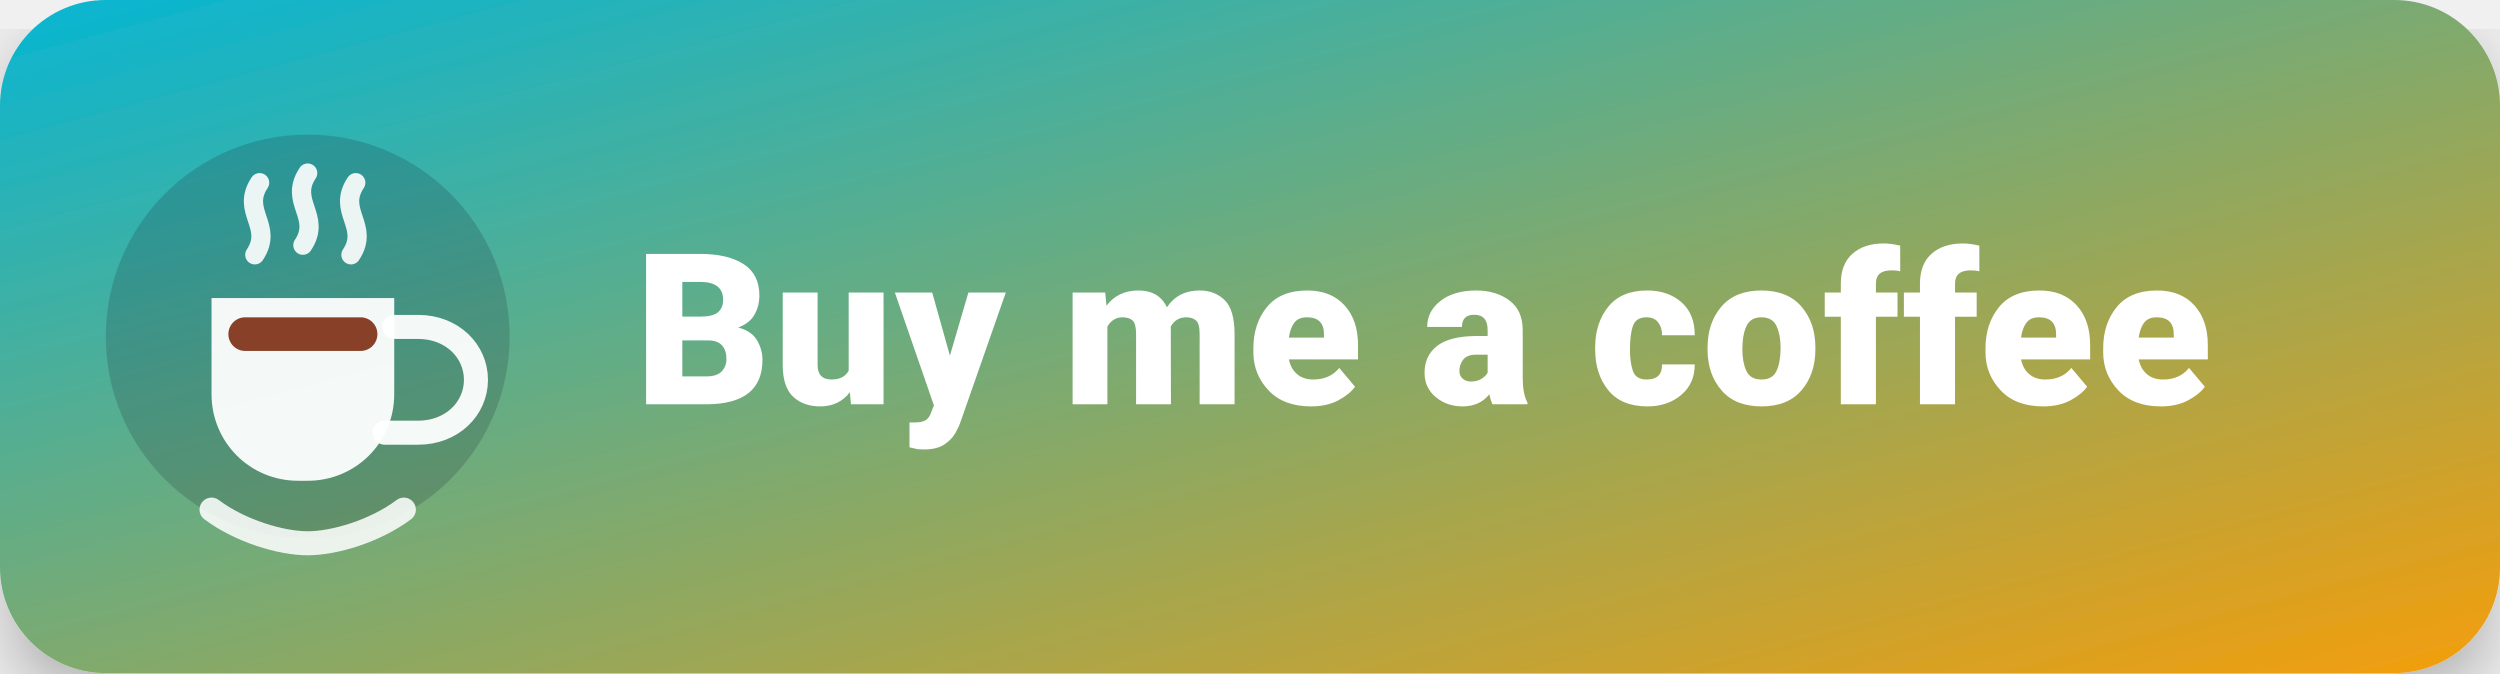
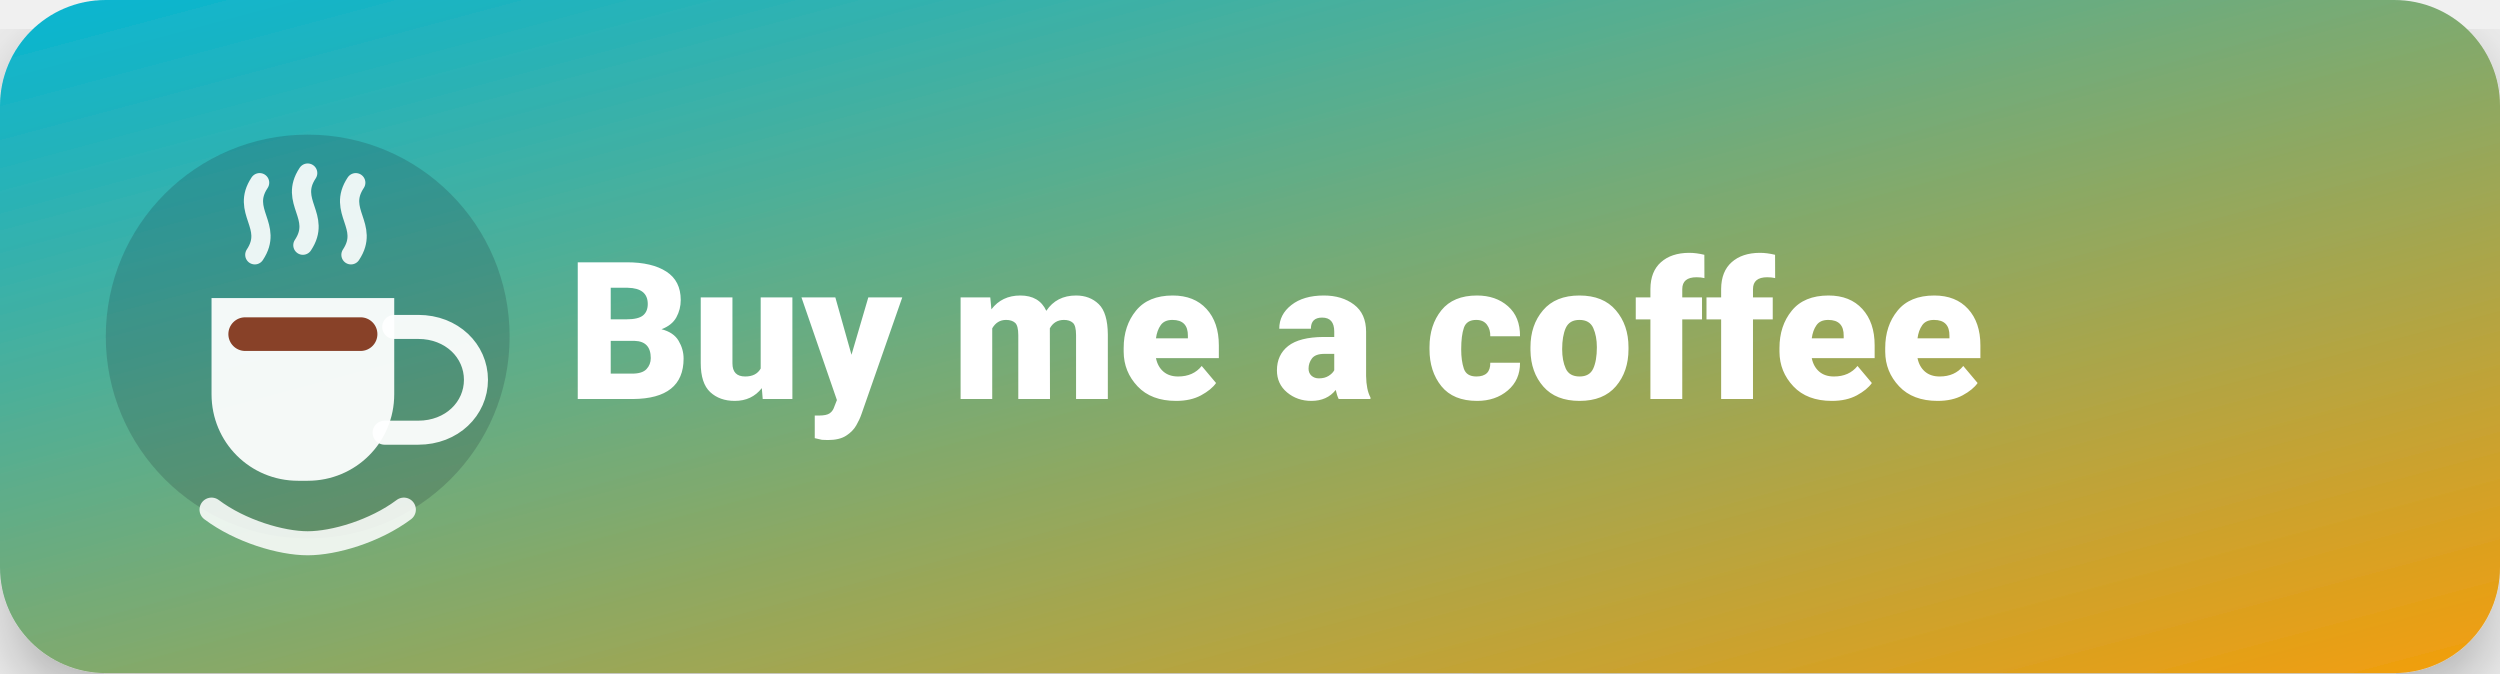
<svg xmlns="http://www.w3.org/2000/svg" width="520" height="140" viewBox="0 0 520 140" role="img" aria-label="Buy me a coffee">
  <defs>
    <linearGradient id="g" x1="0" y1="0" x2="1" y2="1">
      <stop offset="0" stop-color="#06b6d4" />
      <stop offset="1" stop-color="#f59e0b" />
    </linearGradient>
    <filter id="shadow" x="-20%" y="-20%" width="140%" height="140%">
      <feDropShadow dx="0" dy="6" stdDeviation="10" flood-color="#000" flood-opacity="0.35" />
    </filter>
  </defs>
  <rect x="0" y="0" width="520" height="140" rx="22" fill="url(#g)" filter="url(#shadow)" />
  <g transform="translate(22 28)">
    <circle cx="42" cy="42" r="42" fill="#111827" opacity="0.18" />
    <path d="M32 10c-4 6 3 9-1 15" fill="none" stroke="#fff" stroke-width="4" stroke-linecap="round" opacity="0.9" />
    <path d="M42 8c-4 6 3 9-1 15" fill="none" stroke="#fff" stroke-width="4" stroke-linecap="round" opacity="0.9" />
    <path d="M52 10c-4 6 3 9-1 15" fill="none" stroke="#fff" stroke-width="4" stroke-linecap="round" opacity="0.9" />
    <path d="M22 34h38v20c0 10-8 18-18 18h-2c-10 0-18-8-18-18V34z" fill="#fff" opacity="0.94" />
    <rect x="25.5" y="38" width="31" height="7" rx="3.5" fill="#7c2d12" opacity="0.9" />
    <path d="M60 40h5c7 0 12 5 12 11s-5 11-12 11h-7" fill="none" stroke="#fff" stroke-width="5" stroke-linecap="round" opacity="0.94" />
    <path d="M22 78c6 4.5 14.5 7 20 7s14-2.5 20-7" fill="none" stroke="#fff" stroke-width="5" stroke-linecap="round" opacity="0.86" />
  </g>
  <g font-family="ui-rounded, system-ui, -apple-system, Segoe UI, Roboto, Helvetica, Arial, sans-serif" font-weight="800">
-     <text x="132" y="72" font-size="44" fill="#ffffff" letter-spacing="0.5" dominant-baseline="middle">Buy me a coffee</text>
+     <text x="118" y="72" font-size="40" fill="#ffffff" letter-spacing="0.2" dominant-baseline="middle">Buy me a coffee</text>
  </g>
</svg>
